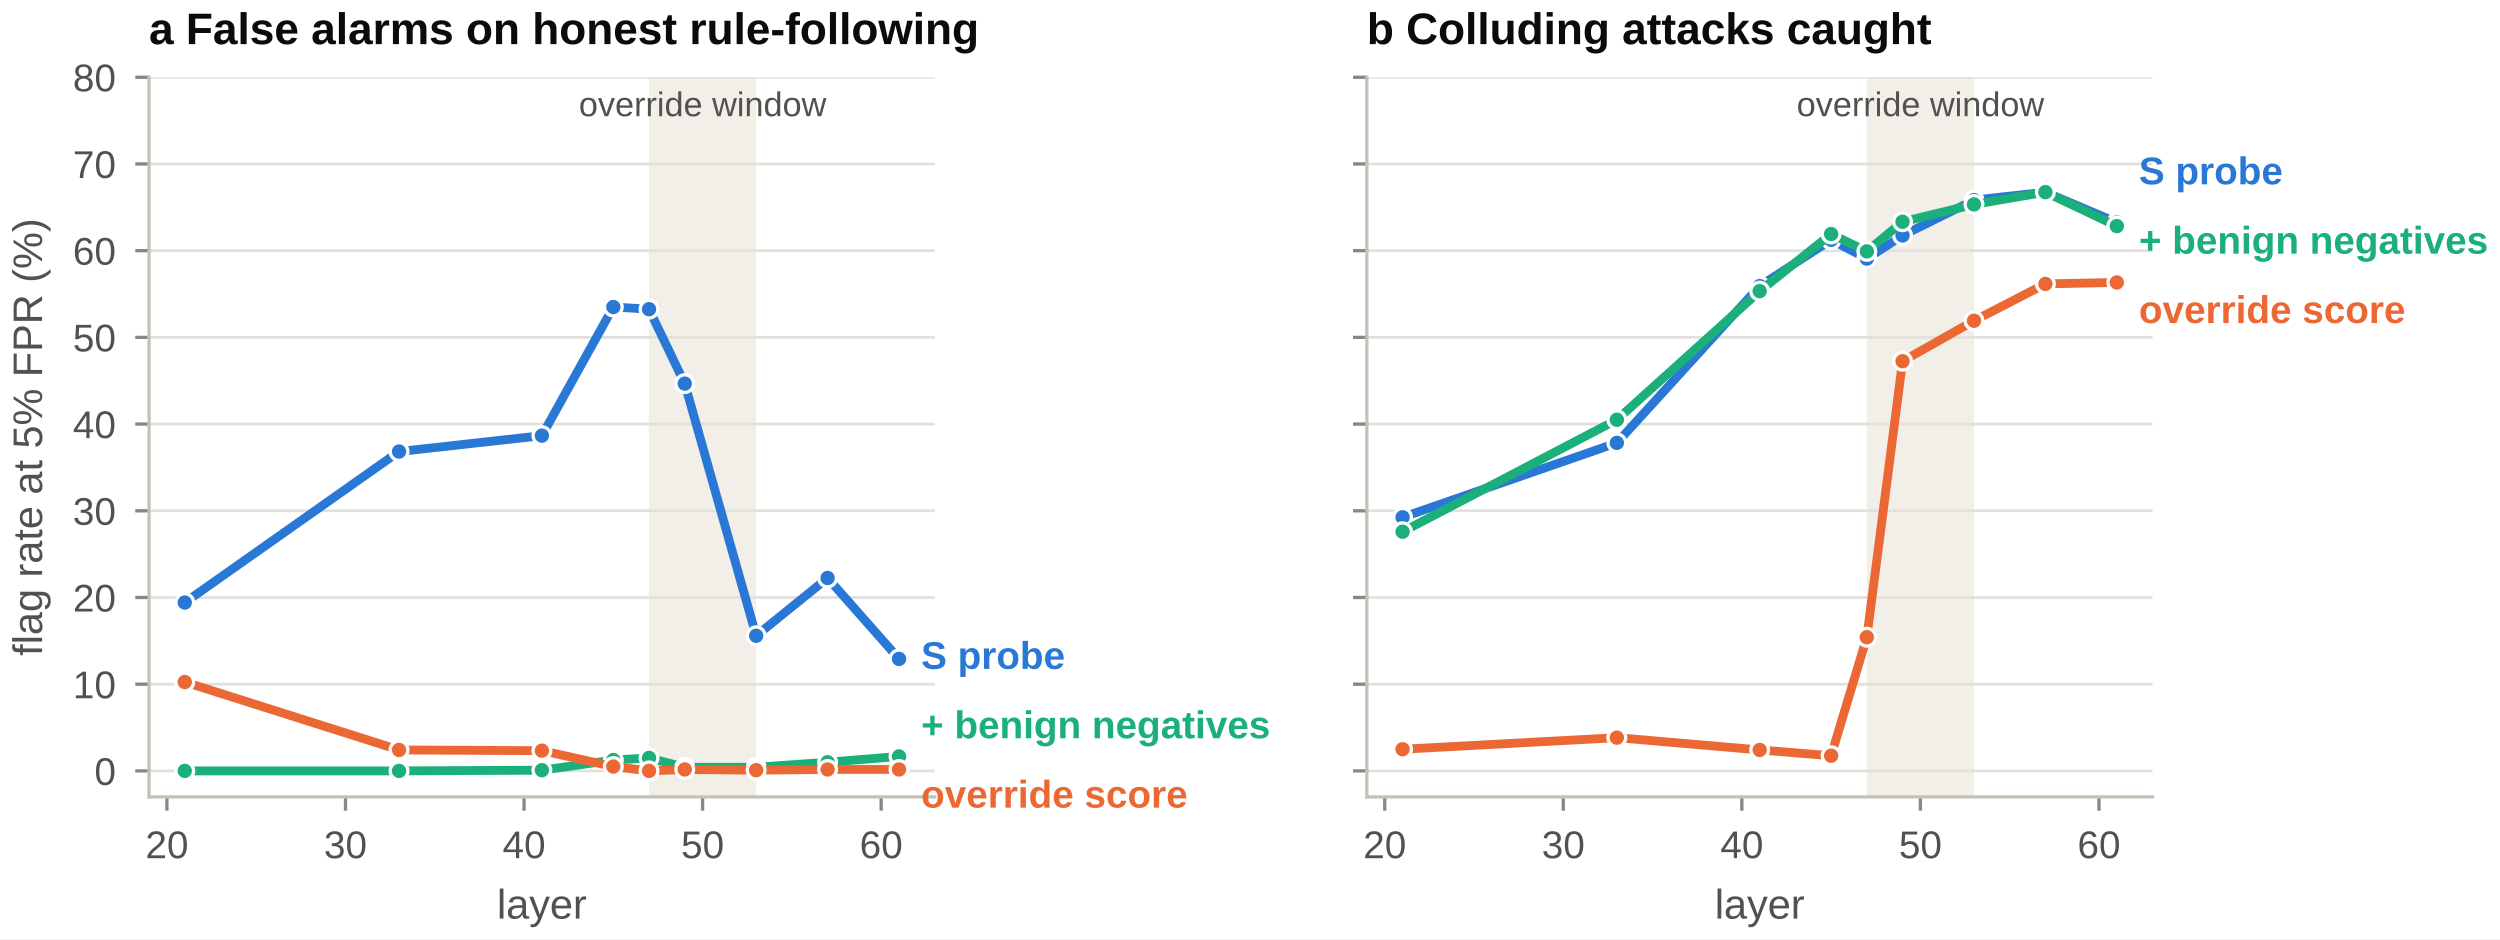
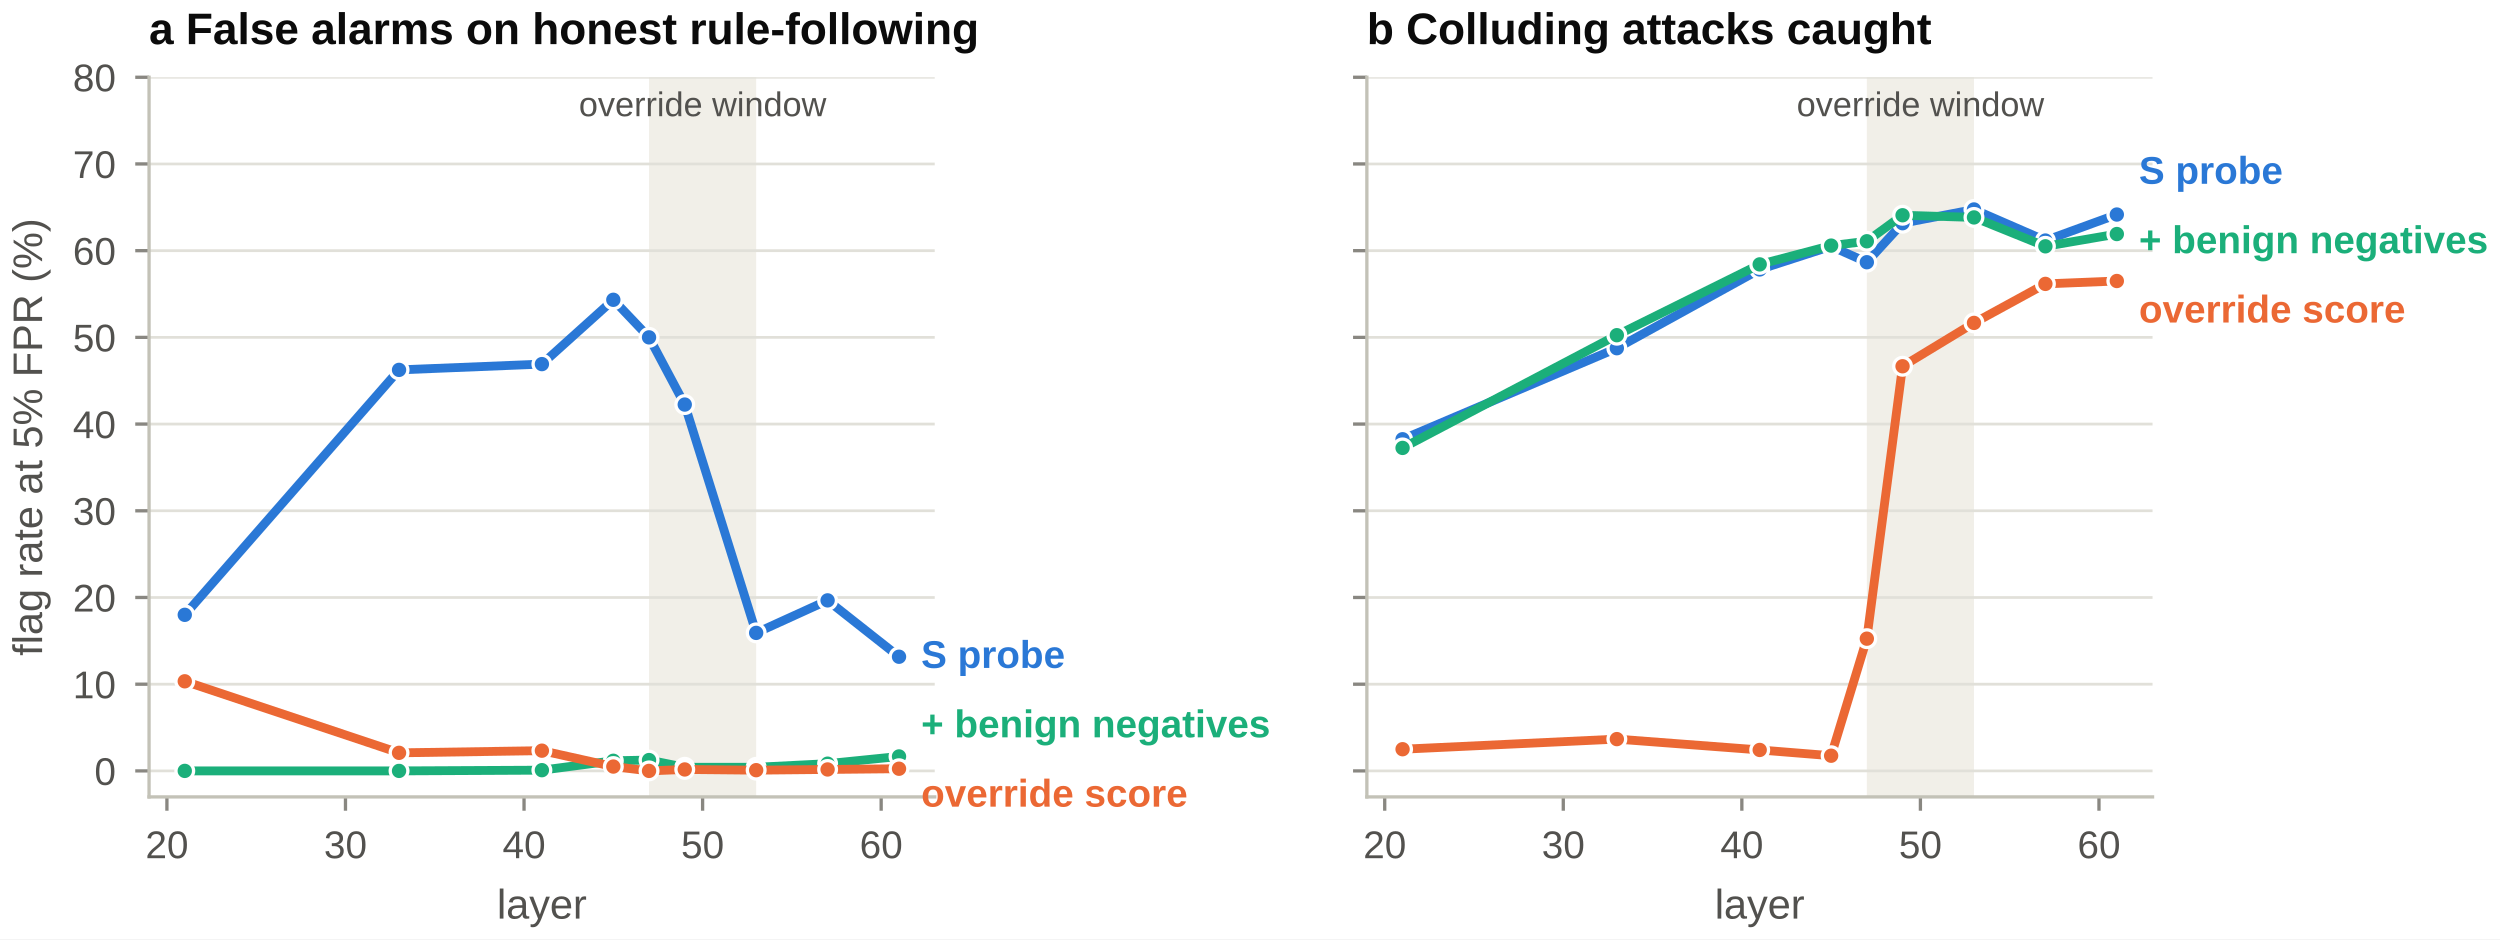
<svg xmlns="http://www.w3.org/2000/svg" xmlns:xlink="http://www.w3.org/1999/xlink" width="452.586pt" height="170.036pt" viewBox="0 0 452.586 170.036" version="1.1">
  <defs>
    <style type="text/css">*{stroke-linejoin: round; stroke-linecap: butt}</style>
  </defs>
  <g id="figure_1">
    <g id="patch_1">
      <path d="M 0 170.036  L 452.586 170.036  L 452.586 0  L 0 0  z " style="fill: #ffffff" />
    </g>
    <g id="axes_1">
      <g id="patch_2">
        <path d="M 26.984 144.268  L 169.219 144.268  L 169.219 13.984  L 26.984 13.984  z " style="fill: #ffffff" />
      </g>
      <g id="patch_3">
        <path d="M 117.497 144.268  L 136.893 144.268  L 136.893 13.984  L 117.497 13.984  z " clip-path="url(#p7cf8f39a3b)" style="fill: #f1efe8" />
      </g>
      <g id="matplotlib.axis_1">
        <g id="xtick_1">
          <g id="line2d_1">
            <defs>
              <path id="mab112737f5" d="M 0 0  L 0 2.5  " style="stroke: #898781; stroke-width: 0.6" />
            </defs>
            <g>
              <use xlink:href="#mab112737f5" x="30.217" y="144.268" style="fill: #898781; stroke: #898781; stroke-width: 0.6" />
            </g>
          </g>
          <g id="text_1">
            <text style="font-size: 7px; font-family: 'Arial'; text-anchor: middle; fill: #52514e" x="30.217" y="155.364" transform="rotate(-0 30.21665 155.3644)">20</text>
          </g>
        </g>
        <g id="xtick_2">
          <g id="line2d_2">
            <g>
              <use xlink:href="#mab112737f5" x="62.543" y="144.268" style="fill: #898781; stroke: #898781; stroke-width: 0.6" />
            </g>
          </g>
          <g id="text_2">
            <text style="font-size: 7px; font-family: 'Arial'; text-anchor: middle; fill: #52514e" x="62.543" y="155.364" transform="rotate(-0 62.54286 155.3644)">30</text>
          </g>
        </g>
        <g id="xtick_3">
          <g id="line2d_3">
            <g>
              <use xlink:href="#mab112737f5" x="94.869" y="144.268" style="fill: #898781; stroke: #898781; stroke-width: 0.6" />
            </g>
          </g>
          <g id="text_3">
            <text style="font-size: 7px; font-family: 'Arial'; text-anchor: middle; fill: #52514e" x="94.869" y="155.364" transform="rotate(-0 94.86906 155.3644)">40</text>
          </g>
        </g>
        <g id="xtick_4">
          <g id="line2d_4">
            <g>
              <use xlink:href="#mab112737f5" x="127.195" y="144.268" style="fill: #898781; stroke: #898781; stroke-width: 0.6" />
            </g>
          </g>
          <g id="text_4">
            <text style="font-size: 7px; font-family: 'Arial'; text-anchor: middle; fill: #52514e" x="127.195" y="155.364" transform="rotate(-0 127.1953 155.3644)">50</text>
          </g>
        </g>
        <g id="xtick_5">
          <g id="line2d_5">
            <g>
              <use xlink:href="#mab112737f5" x="159.521" y="144.268" style="fill: #898781; stroke: #898781; stroke-width: 0.6" />
            </g>
          </g>
          <g id="text_5">
            <text style="font-size: 7px; font-family: 'Arial'; text-anchor: middle; fill: #52514e" x="159.521" y="155.364" transform="rotate(-0 159.5215 155.3644)">60</text>
          </g>
        </g>
        <g id="text_6">
          <text style="font-size: 7.5px; font-family: 'Arial'; text-anchor: middle; fill: #52514e" x="98.102" y="166.298" transform="rotate(-0 98.10168 166.2978)">layer</text>
        </g>
      </g>
      <g id="matplotlib.axis_2">
        <g id="ytick_1">
          <g id="line2d_6">
            <path d="M 26.984 139.559  L 169.219 139.559  " clip-path="url(#p7cf8f39a3b)" style="fill: none; stroke: #e1e0d9; stroke-width: 0.5; stroke-linecap: round" />
          </g>
          <g id="line2d_7">
            <defs>
              <path id="medb2f1fa57" d="M 0 0  L -2.5 0  " style="stroke: #898781; stroke-width: 0.6" />
            </defs>
            <g>
              <use xlink:href="#medb2f1fa57" x="26.984" y="139.559" style="fill: #898781; stroke: #898781; stroke-width: 0.6" />
            </g>
          </g>
          <g id="text_7">
            <text style="font-size: 7px; font-family: 'Arial'; text-anchor: end; fill: #52514e" x="20.984" y="142.107" transform="rotate(-0 20.98403 142.1073)">0</text>
          </g>
        </g>
        <g id="ytick_2">
          <g id="line2d_8">
            <path d="M 26.984 123.862  L 169.219 123.862  " clip-path="url(#p7cf8f39a3b)" style="fill: none; stroke: #e1e0d9; stroke-width: 0.5; stroke-linecap: round" />
          </g>
          <g id="line2d_9">
            <g>
              <use xlink:href="#medb2f1fa57" x="26.984" y="123.862" style="fill: #898781; stroke: #898781; stroke-width: 0.6" />
            </g>
          </g>
          <g id="text_8">
            <text style="font-size: 7px; font-family: 'Arial'; text-anchor: end; fill: #52514e" x="20.984" y="126.41" transform="rotate(-0 20.98403 126.4104)">10</text>
          </g>
        </g>
        <g id="ytick_3">
          <g id="line2d_10">
            <path d="M 26.984 108.165  L 169.219 108.165  " clip-path="url(#p7cf8f39a3b)" style="fill: none; stroke: #e1e0d9; stroke-width: 0.5; stroke-linecap: round" />
          </g>
          <g id="line2d_11">
            <g>
              <use xlink:href="#medb2f1fa57" x="26.984" y="108.165" style="fill: #898781; stroke: #898781; stroke-width: 0.6" />
            </g>
          </g>
          <g id="text_9">
            <text style="font-size: 7px; font-family: 'Arial'; text-anchor: end; fill: #52514e" x="20.984" y="110.714" transform="rotate(-0 20.98403 110.7135)">20</text>
          </g>
        </g>
        <g id="ytick_4">
          <g id="line2d_12">
            <path d="M 26.984 92.469  L 169.219 92.469  " clip-path="url(#p7cf8f39a3b)" style="fill: none; stroke: #e1e0d9; stroke-width: 0.5; stroke-linecap: round" />
          </g>
          <g id="line2d_13">
            <g>
              <use xlink:href="#medb2f1fa57" x="26.984" y="92.469" style="fill: #898781; stroke: #898781; stroke-width: 0.6" />
            </g>
          </g>
          <g id="text_10">
            <text style="font-size: 7px; font-family: 'Arial'; text-anchor: end; fill: #52514e" x="20.984" y="95.017" transform="rotate(-0 20.98403 95.01665)">30</text>
          </g>
        </g>
        <g id="ytick_5">
          <g id="line2d_14">
            <path d="M 26.984 76.772  L 169.219 76.772  " clip-path="url(#p7cf8f39a3b)" style="fill: none; stroke: #e1e0d9; stroke-width: 0.5; stroke-linecap: round" />
          </g>
          <g id="line2d_15">
            <g>
              <use xlink:href="#medb2f1fa57" x="26.984" y="76.772" style="fill: #898781; stroke: #898781; stroke-width: 0.6" />
            </g>
          </g>
          <g id="text_11">
            <text style="font-size: 7px; font-family: 'Arial'; text-anchor: end; fill: #52514e" x="20.984" y="79.32" transform="rotate(-0 20.98403 79.31978)">40</text>
          </g>
        </g>
        <g id="ytick_6">
          <g id="line2d_16">
            <path d="M 26.984 61.075  L 169.219 61.075  " clip-path="url(#p7cf8f39a3b)" style="fill: none; stroke: #e1e0d9; stroke-width: 0.5; stroke-linecap: round" />
          </g>
          <g id="line2d_17">
            <g>
              <use xlink:href="#medb2f1fa57" x="26.984" y="61.075" style="fill: #898781; stroke: #898781; stroke-width: 0.6" />
            </g>
          </g>
          <g id="text_12">
            <text style="font-size: 7px; font-family: 'Arial'; text-anchor: end; fill: #52514e" x="20.984" y="63.623" transform="rotate(-0 20.98403 63.62292)">50</text>
          </g>
        </g>
        <g id="ytick_7">
          <g id="line2d_18">
            <path d="M 26.984 45.378  L 169.219 45.378  " clip-path="url(#p7cf8f39a3b)" style="fill: none; stroke: #e1e0d9; stroke-width: 0.5; stroke-linecap: round" />
          </g>
          <g id="line2d_19">
            <g>
              <use xlink:href="#medb2f1fa57" x="26.984" y="45.378" style="fill: #898781; stroke: #898781; stroke-width: 0.6" />
            </g>
          </g>
          <g id="text_13">
            <text style="font-size: 7px; font-family: 'Arial'; text-anchor: end; fill: #52514e" x="20.984" y="47.926" transform="rotate(-0 20.98403 47.92605)">60</text>
          </g>
        </g>
        <g id="ytick_8">
          <g id="line2d_20">
            <path d="M 26.984 29.681  L 169.219 29.681  " clip-path="url(#p7cf8f39a3b)" style="fill: none; stroke: #e1e0d9; stroke-width: 0.5; stroke-linecap: round" />
          </g>
          <g id="line2d_21">
            <g>
              <use xlink:href="#medb2f1fa57" x="26.984" y="29.681" style="fill: #898781; stroke: #898781; stroke-width: 0.6" />
            </g>
          </g>
          <g id="text_14">
            <text style="font-size: 7px; font-family: 'Arial'; text-anchor: end; fill: #52514e" x="20.984" y="32.229" transform="rotate(-0 20.98403 32.22918)">70</text>
          </g>
        </g>
        <g id="ytick_9">
          <g id="line2d_22">
            <path d="M 26.984 13.984  L 169.219 13.984  " clip-path="url(#p7cf8f39a3b)" style="fill: none; stroke: #e1e0d9; stroke-width: 0.5; stroke-linecap: round" />
          </g>
          <g id="line2d_23">
            <g>
              <use xlink:href="#medb2f1fa57" x="26.984" y="13.984" style="fill: #898781; stroke: #898781; stroke-width: 0.6" />
            </g>
          </g>
          <g id="text_15">
            <text style="font-size: 7px; font-family: 'Arial'; text-anchor: end; fill: #52514e" x="20.984" y="16.532" transform="rotate(-0 20.98403 16.53231)">80</text>
          </g>
        </g>
        <g id="text_16">
          <text style="font-size: 7.5px; font-family: 'Arial'; text-anchor: middle; fill: #52514e" x="7.62" y="79.126" transform="rotate(-90 7.620205 79.12622)">flag rate at 5% FPR (%)</text>
        </g>
      </g>
      <g id="patch_4">
        <path d="M 26.984 144.268  L 26.984 13.984  " style="fill: none; stroke: #c3c2b7; stroke-width: 0.6; stroke-linejoin: miter; stroke-linecap: square" />
      </g>
      <g id="patch_5">
        <path d="M 26.984 144.268  L 169.219 144.268  " style="fill: none; stroke: #c3c2b7; stroke-width: 0.6; stroke-linejoin: miter; stroke-linecap: square" />
      </g>
      <g id="text_17">
        <text style="font-size: 6.2px; font-family: 'Arial'; text-anchor: middle; fill: #52514e" x="127.195" y="21.03" transform="rotate(-0 127.1953 21.03035)">override window</text>
      </g>
      <g id="line2d_24">
-         <path d="M 33.449 109.081  L 72.241 81.742  L 98.102 78.865  L 111.032 55.581  L 117.497 55.973  L 123.963 69.446  L 136.893 115.098  L 149.824 104.634  L 162.754 119.284  " clip-path="url(#p7cf8f39a3b)" style="fill: none; stroke: #2a78d6; stroke-width: 1.6; stroke-linecap: round" />
+         <path d="M 33.449 111.305  L 72.241 66.961  L 98.102 65.915  L 111.032 54.273  L 117.497 61.075  L 123.963 73.24  L 136.893 114.575  L 149.824 108.689  L 162.754 118.892  " clip-path="url(#p7cf8f39a3b)" style="fill: none; stroke: #2a78d6; stroke-width: 1.6; stroke-linecap: round" />
        <defs>
          <path id="m14851a234b" d="M 0 1.6  C 0.424 1.6 0.831 1.431 1.131 1.131  C 1.431 0.831 1.6 0.424 1.6 0  C 1.6 -0.424 1.431 -0.831 1.131 -1.131  C 0.831 -1.431 0.424 -1.6 0 -1.6  C -0.424 -1.6 -0.831 -1.431 -1.131 -1.131  C -1.431 -0.831 -1.6 -0.424 -1.6 0  C -1.6 0.424 -1.431 0.831 -1.131 1.131  C -0.831 1.431 -0.424 1.6 0 1.6  z " style="stroke: #ffffff; stroke-width: 0.6" />
        </defs>
        <g clip-path="url(#p7cf8f39a3b)">
-           <use xlink:href="#m14851a234b" x="33.449" y="109.081" style="fill: #2a78d6; stroke: #ffffff; stroke-width: 0.6" />
-           <use xlink:href="#m14851a234b" x="72.241" y="81.742" style="fill: #2a78d6; stroke: #ffffff; stroke-width: 0.6" />
-           <use xlink:href="#m14851a234b" x="98.102" y="78.865" style="fill: #2a78d6; stroke: #ffffff; stroke-width: 0.6" />
-           <use xlink:href="#m14851a234b" x="111.032" y="55.581" style="fill: #2a78d6; stroke: #ffffff; stroke-width: 0.6" />
-           <use xlink:href="#m14851a234b" x="117.497" y="55.973" style="fill: #2a78d6; stroke: #ffffff; stroke-width: 0.6" />
-           <use xlink:href="#m14851a234b" x="123.963" y="69.446" style="fill: #2a78d6; stroke: #ffffff; stroke-width: 0.6" />
-           <use xlink:href="#m14851a234b" x="136.893" y="115.098" style="fill: #2a78d6; stroke: #ffffff; stroke-width: 0.6" />
-           <use xlink:href="#m14851a234b" x="149.824" y="104.634" style="fill: #2a78d6; stroke: #ffffff; stroke-width: 0.6" />
-           <use xlink:href="#m14851a234b" x="162.754" y="119.284" style="fill: #2a78d6; stroke: #ffffff; stroke-width: 0.6" />
+           <use xlink:href="#m14851a234b" x="33.449" y="111.305" style="fill: #2a78d6; stroke: #ffffff; stroke-width: 0.6" />
+           <use xlink:href="#m14851a234b" x="72.241" y="66.961" style="fill: #2a78d6; stroke: #ffffff; stroke-width: 0.6" />
+           <use xlink:href="#m14851a234b" x="98.102" y="65.915" style="fill: #2a78d6; stroke: #ffffff; stroke-width: 0.6" />
+           <use xlink:href="#m14851a234b" x="111.032" y="54.273" style="fill: #2a78d6; stroke: #ffffff; stroke-width: 0.6" />
+           <use xlink:href="#m14851a234b" x="117.497" y="61.075" style="fill: #2a78d6; stroke: #ffffff; stroke-width: 0.6" />
+           <use xlink:href="#m14851a234b" x="123.963" y="73.24" style="fill: #2a78d6; stroke: #ffffff; stroke-width: 0.6" />
+           <use xlink:href="#m14851a234b" x="136.893" y="114.575" style="fill: #2a78d6; stroke: #ffffff; stroke-width: 0.6" />
+           <use xlink:href="#m14851a234b" x="149.824" y="108.689" style="fill: #2a78d6; stroke: #ffffff; stroke-width: 0.6" />
+           <use xlink:href="#m14851a234b" x="162.754" y="118.892" style="fill: #2a78d6; stroke: #ffffff; stroke-width: 0.6" />
        </g>
      </g>
      <g id="line2d_25">
-         <path d="M 33.449 139.559  L 72.241 139.559  L 98.102 139.428  L 111.032 137.597  L 117.497 137.205  L 123.963 138.905  L 136.893 138.905  L 149.824 137.989  L 162.754 136.943  " clip-path="url(#p7cf8f39a3b)" style="fill: none; stroke: #1baf7a; stroke-width: 1.6; stroke-linecap: round" />
+         <path d="M 33.449 139.559  L 72.241 139.559  L 98.102 139.428  L 111.032 137.728  L 117.497 137.597  L 123.963 138.905  L 136.893 138.905  L 149.824 138.251  L 162.754 136.943  " clip-path="url(#p7cf8f39a3b)" style="fill: none; stroke: #1baf7a; stroke-width: 1.6; stroke-linecap: round" />
        <defs>
          <path id="mc305a2b45b" d="M 0 1.6  C 0.424 1.6 0.831 1.431 1.131 1.131  C 1.431 0.831 1.6 0.424 1.6 0  C 1.6 -0.424 1.431 -0.831 1.131 -1.131  C 0.831 -1.431 0.424 -1.6 0 -1.6  C -0.424 -1.6 -0.831 -1.431 -1.131 -1.131  C -1.431 -0.831 -1.6 -0.424 -1.6 0  C -1.6 0.424 -1.431 0.831 -1.131 1.131  C -0.831 1.431 -0.424 1.6 0 1.6  z " style="stroke: #ffffff; stroke-width: 0.6" />
        </defs>
        <g clip-path="url(#p7cf8f39a3b)">
          <use xlink:href="#mc305a2b45b" x="33.449" y="139.559" style="fill: #1baf7a; stroke: #ffffff; stroke-width: 0.6" />
          <use xlink:href="#mc305a2b45b" x="72.241" y="139.559" style="fill: #1baf7a; stroke: #ffffff; stroke-width: 0.6" />
          <use xlink:href="#mc305a2b45b" x="98.102" y="139.428" style="fill: #1baf7a; stroke: #ffffff; stroke-width: 0.6" />
-           <use xlink:href="#mc305a2b45b" x="111.032" y="137.597" style="fill: #1baf7a; stroke: #ffffff; stroke-width: 0.6" />
-           <use xlink:href="#mc305a2b45b" x="117.497" y="137.205" style="fill: #1baf7a; stroke: #ffffff; stroke-width: 0.6" />
+           <use xlink:href="#mc305a2b45b" x="111.032" y="137.728" style="fill: #1baf7a; stroke: #ffffff; stroke-width: 0.6" />
+           <use xlink:href="#mc305a2b45b" x="117.497" y="137.597" style="fill: #1baf7a; stroke: #ffffff; stroke-width: 0.6" />
          <use xlink:href="#mc305a2b45b" x="123.963" y="138.905" style="fill: #1baf7a; stroke: #ffffff; stroke-width: 0.6" />
          <use xlink:href="#mc305a2b45b" x="136.893" y="138.905" style="fill: #1baf7a; stroke: #ffffff; stroke-width: 0.6" />
-           <use xlink:href="#mc305a2b45b" x="149.824" y="137.989" style="fill: #1baf7a; stroke: #ffffff; stroke-width: 0.6" />
+           <use xlink:href="#mc305a2b45b" x="149.824" y="138.251" style="fill: #1baf7a; stroke: #ffffff; stroke-width: 0.6" />
          <use xlink:href="#mc305a2b45b" x="162.754" y="136.943" style="fill: #1baf7a; stroke: #ffffff; stroke-width: 0.6" />
        </g>
      </g>
      <g id="line2d_26">
-         <path d="M 33.449 123.47  L 72.241 135.766  L 98.102 135.897  L 111.032 138.774  L 117.497 139.559  L 123.963 139.298  L 136.893 139.428  L 149.824 139.298  L 162.754 139.298  " clip-path="url(#p7cf8f39a3b)" style="fill: none; stroke: #eb6834; stroke-width: 1.6; stroke-linecap: round" />
+         <path d="M 33.449 123.339  L 72.241 136.289  L 98.102 135.897  L 111.032 138.774  L 117.497 139.559  L 123.963 139.298  L 136.893 139.428  L 149.824 139.298  L 162.754 139.167  " clip-path="url(#p7cf8f39a3b)" style="fill: none; stroke: #eb6834; stroke-width: 1.6; stroke-linecap: round" />
        <defs>
          <path id="m08f6e183e4" d="M 0 1.6  C 0.424 1.6 0.831 1.431 1.131 1.131  C 1.431 0.831 1.6 0.424 1.6 0  C 1.6 -0.424 1.431 -0.831 1.131 -1.131  C 0.831 -1.431 0.424 -1.6 0 -1.6  C -0.424 -1.6 -0.831 -1.431 -1.131 -1.131  C -1.431 -0.831 -1.6 -0.424 -1.6 0  C -1.6 0.424 -1.431 0.831 -1.131 1.131  C -0.831 1.431 -0.424 1.6 0 1.6  z " style="stroke: #ffffff; stroke-width: 0.6" />
        </defs>
        <g clip-path="url(#p7cf8f39a3b)">
-           <use xlink:href="#m08f6e183e4" x="33.449" y="123.47" style="fill: #eb6834; stroke: #ffffff; stroke-width: 0.6" />
-           <use xlink:href="#m08f6e183e4" x="72.241" y="135.766" style="fill: #eb6834; stroke: #ffffff; stroke-width: 0.6" />
+           <use xlink:href="#m08f6e183e4" x="33.449" y="123.339" style="fill: #eb6834; stroke: #ffffff; stroke-width: 0.6" />
+           <use xlink:href="#m08f6e183e4" x="72.241" y="136.289" style="fill: #eb6834; stroke: #ffffff; stroke-width: 0.6" />
          <use xlink:href="#m08f6e183e4" x="98.102" y="135.897" style="fill: #eb6834; stroke: #ffffff; stroke-width: 0.6" />
          <use xlink:href="#m08f6e183e4" x="111.032" y="138.774" style="fill: #eb6834; stroke: #ffffff; stroke-width: 0.6" />
          <use xlink:href="#m08f6e183e4" x="117.497" y="139.559" style="fill: #eb6834; stroke: #ffffff; stroke-width: 0.6" />
          <use xlink:href="#m08f6e183e4" x="123.963" y="139.298" style="fill: #eb6834; stroke: #ffffff; stroke-width: 0.6" />
          <use xlink:href="#m08f6e183e4" x="136.893" y="139.428" style="fill: #eb6834; stroke: #ffffff; stroke-width: 0.6" />
          <use xlink:href="#m08f6e183e4" x="149.824" y="139.298" style="fill: #eb6834; stroke: #ffffff; stroke-width: 0.6" />
-           <use xlink:href="#m08f6e183e4" x="162.754" y="139.298" style="fill: #eb6834; stroke: #ffffff; stroke-width: 0.6" />
+           <use xlink:href="#m08f6e183e4" x="162.754" y="139.167" style="fill: #eb6834; stroke: #ffffff; stroke-width: 0.6" />
        </g>
      </g>
      <g id="text_18">
-         <text style="font-weight: 700; font-size: 7px; font-family: 'Arial'; text-anchor: start; fill: #eb6834" x="166.754" y="146.211" transform="rotate(-0 166.7541 146.2105)">override score</text>
+         <text style="font-weight: 700; font-size: 7px; font-family: 'Arial'; text-anchor: start; fill: #eb6834" x="166.754" y="146.036" transform="rotate(-0 166.7541 146.0361)">override score</text>
      </g>
      <g id="text_19">
-         <text style="font-weight: 700; font-size: 7px; font-family: 'Arial'; text-anchor: start; fill: #1baf7a" x="166.754" y="133.653" transform="rotate(-0 166.7541 133.653)">+ benign negatives</text>
+         <text style="font-weight: 700; font-size: 7px; font-family: 'Arial'; text-anchor: start; fill: #1baf7a" x="166.754" y="133.479" transform="rotate(-0 166.7541 133.4786)">+ benign negatives</text>
      </g>
      <g id="text_20">
-         <text style="font-weight: 700; font-size: 7px; font-family: 'Arial'; text-anchor: start; fill: #2a78d6" x="166.754" y="121.096" transform="rotate(-0 166.7541 121.0956)">S probe</text>
+         <text style="font-weight: 700; font-size: 7px; font-family: 'Arial'; text-anchor: start; fill: #2a78d6" x="166.754" y="120.921" transform="rotate(-0 166.7541 120.9212)">S probe</text>
      </g>
      <g id="text_21">
        <text style="font-weight: 700; font-size: 8px; font-family: 'Arial'; text-anchor: start; fill: #0b0b0b" x="26.984" y="7.984" transform="rotate(-0 26.98403 7.984219)">a   False alarms on honest rule-following</text>
      </g>
    </g>
    <g id="axes_2">
      <g id="patch_6">
        <path d="M 247.449 144.268  L 389.684 144.268  L 389.684 13.984  L 247.449 13.984  z " style="fill: #ffffff" />
      </g>
      <g id="patch_7">
        <path d="M 337.962 144.268  L 357.358 144.268  L 357.358 13.984  L 337.962 13.984  z " clip-path="url(#p692c70bad4)" style="fill: #f1efe8" />
      </g>
      <g id="matplotlib.axis_3">
        <g id="xtick_6">
          <g id="line2d_27">
            <g>
              <use xlink:href="#mab112737f5" x="250.681" y="144.268" style="fill: #898781; stroke: #898781; stroke-width: 0.6" />
            </g>
          </g>
          <g id="text_22">
            <text style="font-size: 7px; font-family: 'Arial'; text-anchor: middle; fill: #52514e" x="250.681" y="155.364" transform="rotate(-0 250.6814 155.3644)">20</text>
          </g>
        </g>
        <g id="xtick_7">
          <g id="line2d_28">
            <g>
              <use xlink:href="#mab112737f5" x="283.008" y="144.268" style="fill: #898781; stroke: #898781; stroke-width: 0.6" />
            </g>
          </g>
          <g id="text_23">
            <text style="font-size: 7px; font-family: 'Arial'; text-anchor: middle; fill: #52514e" x="283.008" y="155.364" transform="rotate(-0 283.0076 155.3644)">30</text>
          </g>
        </g>
        <g id="xtick_8">
          <g id="line2d_29">
            <g>
              <use xlink:href="#mab112737f5" x="315.334" y="144.268" style="fill: #898781; stroke: #898781; stroke-width: 0.6" />
            </g>
          </g>
          <g id="text_24">
            <text style="font-size: 7px; font-family: 'Arial'; text-anchor: middle; fill: #52514e" x="315.334" y="155.364" transform="rotate(-0 315.3338 155.3644)">40</text>
          </g>
        </g>
        <g id="xtick_9">
          <g id="line2d_30">
            <g>
              <use xlink:href="#mab112737f5" x="347.66" y="144.268" style="fill: #898781; stroke: #898781; stroke-width: 0.6" />
            </g>
          </g>
          <g id="text_25">
            <text style="font-size: 7px; font-family: 'Arial'; text-anchor: middle; fill: #52514e" x="347.66" y="155.364" transform="rotate(-0 347.66 155.3644)">50</text>
          </g>
        </g>
        <g id="xtick_10">
          <g id="line2d_31">
            <g>
              <use xlink:href="#mab112737f5" x="379.986" y="144.268" style="fill: #898781; stroke: #898781; stroke-width: 0.6" />
            </g>
          </g>
          <g id="text_26">
            <text style="font-size: 7px; font-family: 'Arial'; text-anchor: middle; fill: #52514e" x="379.986" y="155.364" transform="rotate(-0 379.9862 155.3644)">60</text>
          </g>
        </g>
        <g id="text_27">
          <text style="font-size: 7.5px; font-family: 'Arial'; text-anchor: middle; fill: #52514e" x="318.566" y="166.298" transform="rotate(-0 318.5664 166.2978)">layer</text>
        </g>
      </g>
      <g id="matplotlib.axis_4">
        <g id="ytick_10">
          <g id="line2d_32">
            <path d="M 247.449 139.559  L 389.684 139.559  " clip-path="url(#p692c70bad4)" style="fill: none; stroke: #e1e0d9; stroke-width: 0.5; stroke-linecap: round" />
          </g>
          <g id="line2d_33">
            <g>
              <use xlink:href="#medb2f1fa57" x="247.449" y="139.559" style="fill: #898781; stroke: #898781; stroke-width: 0.6" />
            </g>
          </g>
        </g>
        <g id="ytick_11">
          <g id="line2d_34">
            <path d="M 247.449 123.862  L 389.684 123.862  " clip-path="url(#p692c70bad4)" style="fill: none; stroke: #e1e0d9; stroke-width: 0.5; stroke-linecap: round" />
          </g>
          <g id="line2d_35">
            <g>
              <use xlink:href="#medb2f1fa57" x="247.449" y="123.862" style="fill: #898781; stroke: #898781; stroke-width: 0.6" />
            </g>
          </g>
        </g>
        <g id="ytick_12">
          <g id="line2d_36">
            <path d="M 247.449 108.165  L 389.684 108.165  " clip-path="url(#p692c70bad4)" style="fill: none; stroke: #e1e0d9; stroke-width: 0.5; stroke-linecap: round" />
          </g>
          <g id="line2d_37">
            <g>
              <use xlink:href="#medb2f1fa57" x="247.449" y="108.165" style="fill: #898781; stroke: #898781; stroke-width: 0.6" />
            </g>
          </g>
        </g>
        <g id="ytick_13">
          <g id="line2d_38">
            <path d="M 247.449 92.469  L 389.684 92.469  " clip-path="url(#p692c70bad4)" style="fill: none; stroke: #e1e0d9; stroke-width: 0.5; stroke-linecap: round" />
          </g>
          <g id="line2d_39">
            <g>
              <use xlink:href="#medb2f1fa57" x="247.449" y="92.469" style="fill: #898781; stroke: #898781; stroke-width: 0.6" />
            </g>
          </g>
        </g>
        <g id="ytick_14">
          <g id="line2d_40">
            <path d="M 247.449 76.772  L 389.684 76.772  " clip-path="url(#p692c70bad4)" style="fill: none; stroke: #e1e0d9; stroke-width: 0.5; stroke-linecap: round" />
          </g>
          <g id="line2d_41">
            <g>
              <use xlink:href="#medb2f1fa57" x="247.449" y="76.772" style="fill: #898781; stroke: #898781; stroke-width: 0.6" />
            </g>
          </g>
        </g>
        <g id="ytick_15">
          <g id="line2d_42">
            <path d="M 247.449 61.075  L 389.684 61.075  " clip-path="url(#p692c70bad4)" style="fill: none; stroke: #e1e0d9; stroke-width: 0.5; stroke-linecap: round" />
          </g>
          <g id="line2d_43">
            <g>
              <use xlink:href="#medb2f1fa57" x="247.449" y="61.075" style="fill: #898781; stroke: #898781; stroke-width: 0.6" />
            </g>
          </g>
        </g>
        <g id="ytick_16">
          <g id="line2d_44">
            <path d="M 247.449 45.378  L 389.684 45.378  " clip-path="url(#p692c70bad4)" style="fill: none; stroke: #e1e0d9; stroke-width: 0.5; stroke-linecap: round" />
          </g>
          <g id="line2d_45">
            <g>
              <use xlink:href="#medb2f1fa57" x="247.449" y="45.378" style="fill: #898781; stroke: #898781; stroke-width: 0.6" />
            </g>
          </g>
        </g>
        <g id="ytick_17">
          <g id="line2d_46">
            <path d="M 247.449 29.681  L 389.684 29.681  " clip-path="url(#p692c70bad4)" style="fill: none; stroke: #e1e0d9; stroke-width: 0.5; stroke-linecap: round" />
          </g>
          <g id="line2d_47">
            <g>
              <use xlink:href="#medb2f1fa57" x="247.449" y="29.681" style="fill: #898781; stroke: #898781; stroke-width: 0.6" />
            </g>
          </g>
        </g>
        <g id="ytick_18">
          <g id="line2d_48">
            <path d="M 247.449 13.984  L 389.684 13.984  " clip-path="url(#p692c70bad4)" style="fill: none; stroke: #e1e0d9; stroke-width: 0.5; stroke-linecap: round" />
          </g>
          <g id="line2d_49">
            <g>
              <use xlink:href="#medb2f1fa57" x="247.449" y="13.984" style="fill: #898781; stroke: #898781; stroke-width: 0.6" />
            </g>
          </g>
        </g>
      </g>
      <g id="patch_8">
        <path d="M 247.449 144.268  L 247.449 13.984  " style="fill: none; stroke: #c3c2b7; stroke-width: 0.6; stroke-linejoin: miter; stroke-linecap: square" />
      </g>
      <g id="patch_9">
        <path d="M 247.449 144.268  L 389.684 144.268  " style="fill: none; stroke: #c3c2b7; stroke-width: 0.6; stroke-linejoin: miter; stroke-linecap: square" />
      </g>
      <g id="text_28">
        <text style="font-size: 6.2px; font-family: 'Arial'; text-anchor: middle; fill: #52514e" x="347.66" y="21.03" transform="rotate(-0 347.66 21.03035)">override window</text>
      </g>
      <g id="line2d_50">
-         <path d="M 253.914 93.646  L 292.705 80.173  L 318.566 51.788  L 331.497 43.416  L 337.962 46.817  L 344.427 42.631  L 357.358 36.221  L 370.288 34.783  L 383.219 40.276  " clip-path="url(#p692c70bad4)" style="fill: none; stroke: #2a78d6; stroke-width: 1.6; stroke-linecap: round" />
+         <path d="M 253.914 79.519  L 292.705 63.037  L 318.566 48.779  L 331.497 44.593  L 337.962 47.471  L 344.427 40.407  L 357.358 37.922  L 370.288 43.547  L 383.219 38.838  " clip-path="url(#p692c70bad4)" style="fill: none; stroke: #2a78d6; stroke-width: 1.6; stroke-linecap: round" />
        <g clip-path="url(#p692c70bad4)">
-           <use xlink:href="#m14851a234b" x="253.914" y="93.646" style="fill: #2a78d6; stroke: #ffffff; stroke-width: 0.6" />
-           <use xlink:href="#m14851a234b" x="292.705" y="80.173" style="fill: #2a78d6; stroke: #ffffff; stroke-width: 0.6" />
-           <use xlink:href="#m14851a234b" x="318.566" y="51.788" style="fill: #2a78d6; stroke: #ffffff; stroke-width: 0.6" />
-           <use xlink:href="#m14851a234b" x="331.497" y="43.416" style="fill: #2a78d6; stroke: #ffffff; stroke-width: 0.6" />
-           <use xlink:href="#m14851a234b" x="337.962" y="46.817" style="fill: #2a78d6; stroke: #ffffff; stroke-width: 0.6" />
-           <use xlink:href="#m14851a234b" x="344.427" y="42.631" style="fill: #2a78d6; stroke: #ffffff; stroke-width: 0.6" />
-           <use xlink:href="#m14851a234b" x="357.358" y="36.221" style="fill: #2a78d6; stroke: #ffffff; stroke-width: 0.6" />
-           <use xlink:href="#m14851a234b" x="370.288" y="34.783" style="fill: #2a78d6; stroke: #ffffff; stroke-width: 0.6" />
-           <use xlink:href="#m14851a234b" x="383.219" y="40.276" style="fill: #2a78d6; stroke: #ffffff; stroke-width: 0.6" />
+           <use xlink:href="#m14851a234b" x="253.914" y="79.519" style="fill: #2a78d6; stroke: #ffffff; stroke-width: 0.6" />
+           <use xlink:href="#m14851a234b" x="292.705" y="63.037" style="fill: #2a78d6; stroke: #ffffff; stroke-width: 0.6" />
+           <use xlink:href="#m14851a234b" x="318.566" y="48.779" style="fill: #2a78d6; stroke: #ffffff; stroke-width: 0.6" />
+           <use xlink:href="#m14851a234b" x="331.497" y="44.593" style="fill: #2a78d6; stroke: #ffffff; stroke-width: 0.6" />
+           <use xlink:href="#m14851a234b" x="337.962" y="47.471" style="fill: #2a78d6; stroke: #ffffff; stroke-width: 0.6" />
+           <use xlink:href="#m14851a234b" x="344.427" y="40.407" style="fill: #2a78d6; stroke: #ffffff; stroke-width: 0.6" />
+           <use xlink:href="#m14851a234b" x="357.358" y="37.922" style="fill: #2a78d6; stroke: #ffffff; stroke-width: 0.6" />
+           <use xlink:href="#m14851a234b" x="370.288" y="43.547" style="fill: #2a78d6; stroke: #ffffff; stroke-width: 0.6" />
+           <use xlink:href="#m14851a234b" x="383.219" y="38.838" style="fill: #2a78d6; stroke: #ffffff; stroke-width: 0.6" />
        </g>
      </g>
      <g id="line2d_51">
-         <path d="M 253.914 96.262  L 292.705 75.987  L 318.566 52.703  L 331.497 42.369  L 337.962 45.509  L 344.427 40.146  L 357.358 37.006  L 370.288 34.783  L 383.219 40.931  " clip-path="url(#p692c70bad4)" style="fill: none; stroke: #1baf7a; stroke-width: 1.6; stroke-linecap: round" />
+         <path d="M 253.914 81.088  L 292.705 60.682  L 318.566 47.863  L 331.497 44.462  L 337.962 43.677  L 344.427 38.968  L 357.358 39.361  L 370.288 44.593  L 383.219 42.369  " clip-path="url(#p692c70bad4)" style="fill: none; stroke: #1baf7a; stroke-width: 1.6; stroke-linecap: round" />
        <g clip-path="url(#p692c70bad4)">
-           <use xlink:href="#mc305a2b45b" x="253.914" y="96.262" style="fill: #1baf7a; stroke: #ffffff; stroke-width: 0.6" />
-           <use xlink:href="#mc305a2b45b" x="292.705" y="75.987" style="fill: #1baf7a; stroke: #ffffff; stroke-width: 0.6" />
-           <use xlink:href="#mc305a2b45b" x="318.566" y="52.703" style="fill: #1baf7a; stroke: #ffffff; stroke-width: 0.6" />
-           <use xlink:href="#mc305a2b45b" x="331.497" y="42.369" style="fill: #1baf7a; stroke: #ffffff; stroke-width: 0.6" />
-           <use xlink:href="#mc305a2b45b" x="337.962" y="45.509" style="fill: #1baf7a; stroke: #ffffff; stroke-width: 0.6" />
-           <use xlink:href="#mc305a2b45b" x="344.427" y="40.146" style="fill: #1baf7a; stroke: #ffffff; stroke-width: 0.6" />
-           <use xlink:href="#mc305a2b45b" x="357.358" y="37.006" style="fill: #1baf7a; stroke: #ffffff; stroke-width: 0.6" />
-           <use xlink:href="#mc305a2b45b" x="370.288" y="34.783" style="fill: #1baf7a; stroke: #ffffff; stroke-width: 0.6" />
-           <use xlink:href="#mc305a2b45b" x="383.219" y="40.931" style="fill: #1baf7a; stroke: #ffffff; stroke-width: 0.6" />
+           <use xlink:href="#mc305a2b45b" x="253.914" y="81.088" style="fill: #1baf7a; stroke: #ffffff; stroke-width: 0.6" />
+           <use xlink:href="#mc305a2b45b" x="292.705" y="60.682" style="fill: #1baf7a; stroke: #ffffff; stroke-width: 0.6" />
+           <use xlink:href="#mc305a2b45b" x="318.566" y="47.863" style="fill: #1baf7a; stroke: #ffffff; stroke-width: 0.6" />
+           <use xlink:href="#mc305a2b45b" x="331.497" y="44.462" style="fill: #1baf7a; stroke: #ffffff; stroke-width: 0.6" />
+           <use xlink:href="#mc305a2b45b" x="337.962" y="43.677" style="fill: #1baf7a; stroke: #ffffff; stroke-width: 0.6" />
+           <use xlink:href="#mc305a2b45b" x="344.427" y="38.968" style="fill: #1baf7a; stroke: #ffffff; stroke-width: 0.6" />
+           <use xlink:href="#mc305a2b45b" x="357.358" y="39.361" style="fill: #1baf7a; stroke: #ffffff; stroke-width: 0.6" />
+           <use xlink:href="#mc305a2b45b" x="370.288" y="44.593" style="fill: #1baf7a; stroke: #ffffff; stroke-width: 0.6" />
+           <use xlink:href="#mc305a2b45b" x="383.219" y="42.369" style="fill: #1baf7a; stroke: #ffffff; stroke-width: 0.6" />
        </g>
      </g>
      <g id="line2d_52">
-         <path d="M 253.914 135.635  L 292.705 133.542  L 318.566 135.766  L 331.497 136.812  L 337.962 115.36  L 344.427 65.391  L 357.358 58.066  L 370.288 51.395  L 383.219 51.133  " clip-path="url(#p692c70bad4)" style="fill: none; stroke: #eb6834; stroke-width: 1.6; stroke-linecap: round" />
+         <path d="M 253.914 135.635  L 292.705 133.804  L 318.566 135.766  L 331.497 136.812  L 337.962 115.621  L 344.427 66.307  L 357.358 58.459  L 370.288 51.395  L 383.219 50.872  " clip-path="url(#p692c70bad4)" style="fill: none; stroke: #eb6834; stroke-width: 1.6; stroke-linecap: round" />
        <g clip-path="url(#p692c70bad4)">
          <use xlink:href="#m08f6e183e4" x="253.914" y="135.635" style="fill: #eb6834; stroke: #ffffff; stroke-width: 0.6" />
-           <use xlink:href="#m08f6e183e4" x="292.705" y="133.542" style="fill: #eb6834; stroke: #ffffff; stroke-width: 0.6" />
+           <use xlink:href="#m08f6e183e4" x="292.705" y="133.804" style="fill: #eb6834; stroke: #ffffff; stroke-width: 0.6" />
          <use xlink:href="#m08f6e183e4" x="318.566" y="135.766" style="fill: #eb6834; stroke: #ffffff; stroke-width: 0.6" />
          <use xlink:href="#m08f6e183e4" x="331.497" y="136.812" style="fill: #eb6834; stroke: #ffffff; stroke-width: 0.6" />
-           <use xlink:href="#m08f6e183e4" x="337.962" y="115.36" style="fill: #eb6834; stroke: #ffffff; stroke-width: 0.6" />
-           <use xlink:href="#m08f6e183e4" x="344.427" y="65.391" style="fill: #eb6834; stroke: #ffffff; stroke-width: 0.6" />
-           <use xlink:href="#m08f6e183e4" x="357.358" y="58.066" style="fill: #eb6834; stroke: #ffffff; stroke-width: 0.6" />
+           <use xlink:href="#m08f6e183e4" x="337.962" y="115.621" style="fill: #eb6834; stroke: #ffffff; stroke-width: 0.6" />
+           <use xlink:href="#m08f6e183e4" x="344.427" y="66.307" style="fill: #eb6834; stroke: #ffffff; stroke-width: 0.6" />
+           <use xlink:href="#m08f6e183e4" x="357.358" y="58.459" style="fill: #eb6834; stroke: #ffffff; stroke-width: 0.6" />
          <use xlink:href="#m08f6e183e4" x="370.288" y="51.395" style="fill: #eb6834; stroke: #ffffff; stroke-width: 0.6" />
-           <use xlink:href="#m08f6e183e4" x="383.219" y="51.133" style="fill: #eb6834; stroke: #ffffff; stroke-width: 0.6" />
+           <use xlink:href="#m08f6e183e4" x="383.219" y="50.872" style="fill: #eb6834; stroke: #ffffff; stroke-width: 0.6" />
        </g>
      </g>
      <g id="text_29">
-         <text style="font-weight: 700; font-size: 7px; font-family: 'Arial'; text-anchor: start; fill: #eb6834" x="387.219" y="58.483" transform="rotate(-0 387.2188 58.4825)">override score</text>
+         <text style="font-weight: 700; font-size: 7px; font-family: 'Arial'; text-anchor: start; fill: #eb6834" x="387.219" y="58.395" transform="rotate(-0 387.2188 58.3953)">override score</text>
      </g>
      <g id="text_30">
-         <text style="font-weight: 700; font-size: 7px; font-family: 'Arial'; text-anchor: start; fill: #1baf7a" x="387.219" y="45.925" transform="rotate(-0 387.2188 45.92494)">+ benign negatives</text>
+         <text style="font-weight: 700; font-size: 7px; font-family: 'Arial'; text-anchor: start; fill: #1baf7a" x="387.219" y="45.838" transform="rotate(-0 387.2188 45.83773)">+ benign negatives</text>
      </g>
      <g id="text_31">
-         <text style="font-weight: 700; font-size: 7px; font-family: 'Arial'; text-anchor: start; fill: #2a78d6" x="387.219" y="33.368" transform="rotate(-0 387.2188 33.36751)">S probe</text>
+         <text style="font-weight: 700; font-size: 7px; font-family: 'Arial'; text-anchor: start; fill: #2a78d6" x="387.219" y="33.28" transform="rotate(-0 387.2188 33.28031)">S probe</text>
      </g>
      <g id="text_32">
        <text style="font-weight: 700; font-size: 8px; font-family: 'Arial'; text-anchor: start; fill: #0b0b0b" x="247.449" y="7.984" transform="rotate(-0 247.4487 7.984219)">b   Colluding attacks caught</text>
      </g>
    </g>
  </g>
  <defs>
    <clipPath id="p7cf8f39a3b">
      <rect x="26.984" y="13.984" width="142.235" height="130.284" />
    </clipPath>
    <clipPath id="p692c70bad4">
      <rect x="247.449" y="13.984" width="142.235" height="130.284" />
    </clipPath>
  </defs>
</svg>
